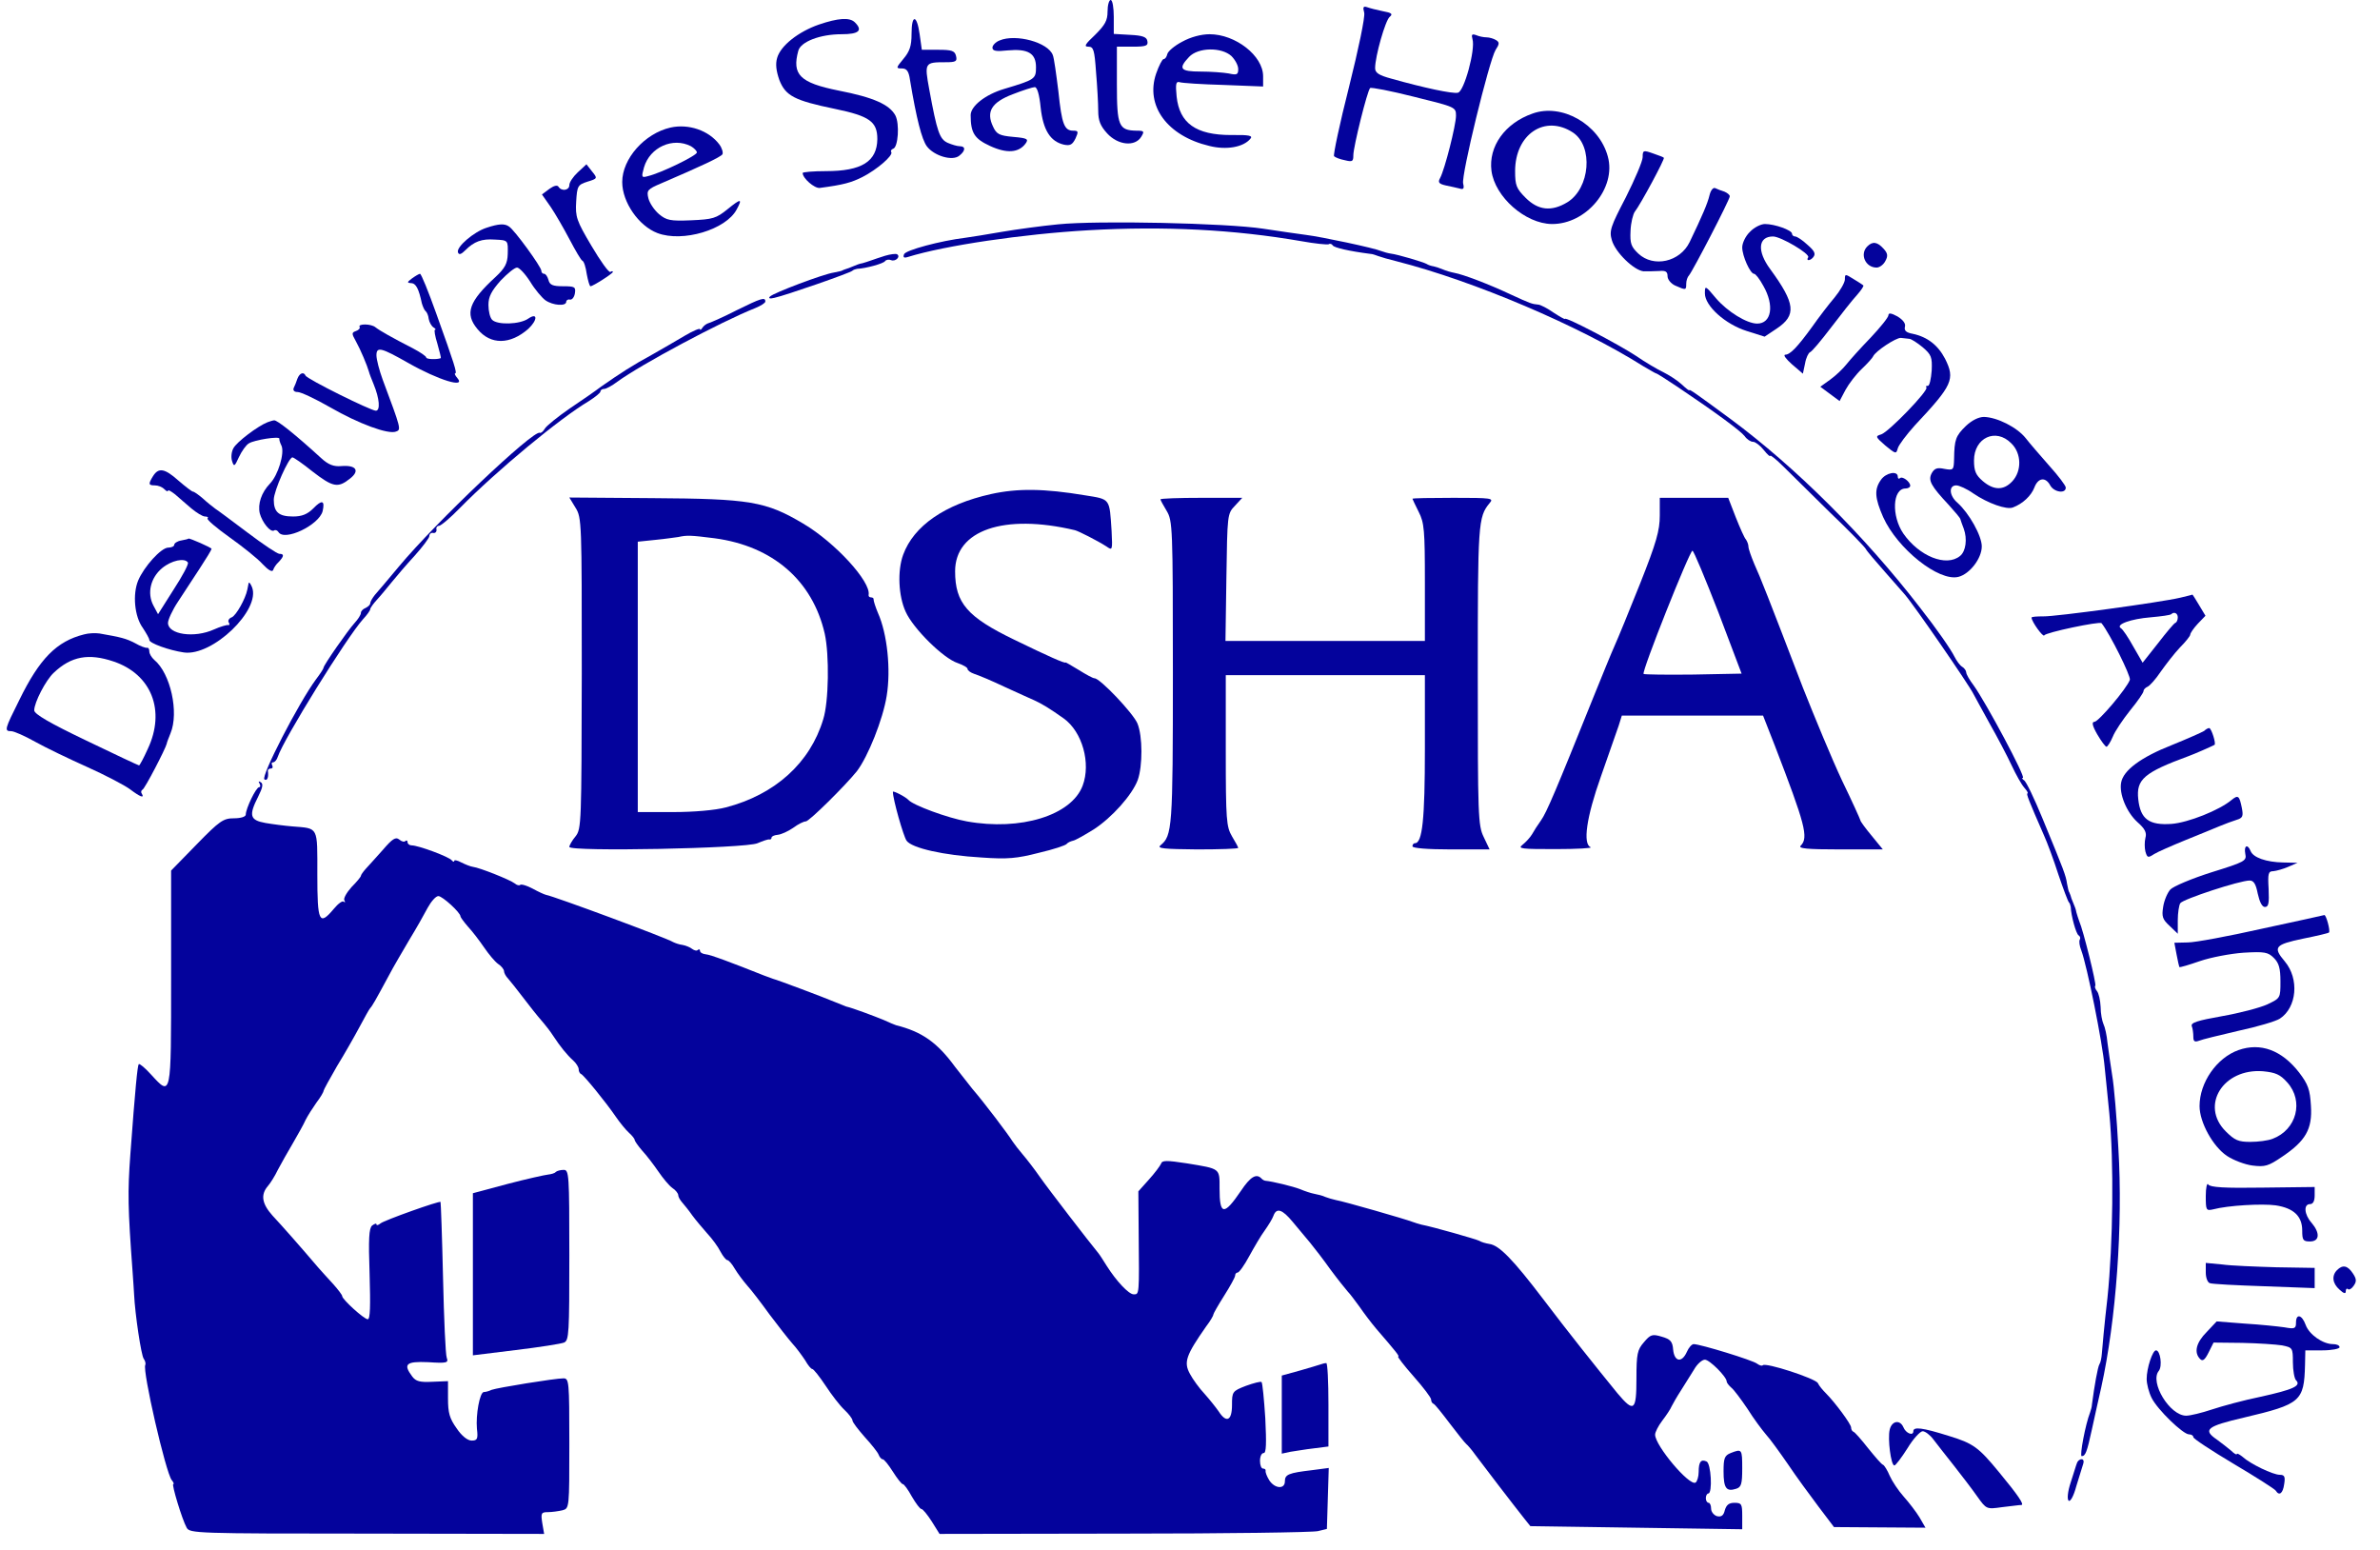
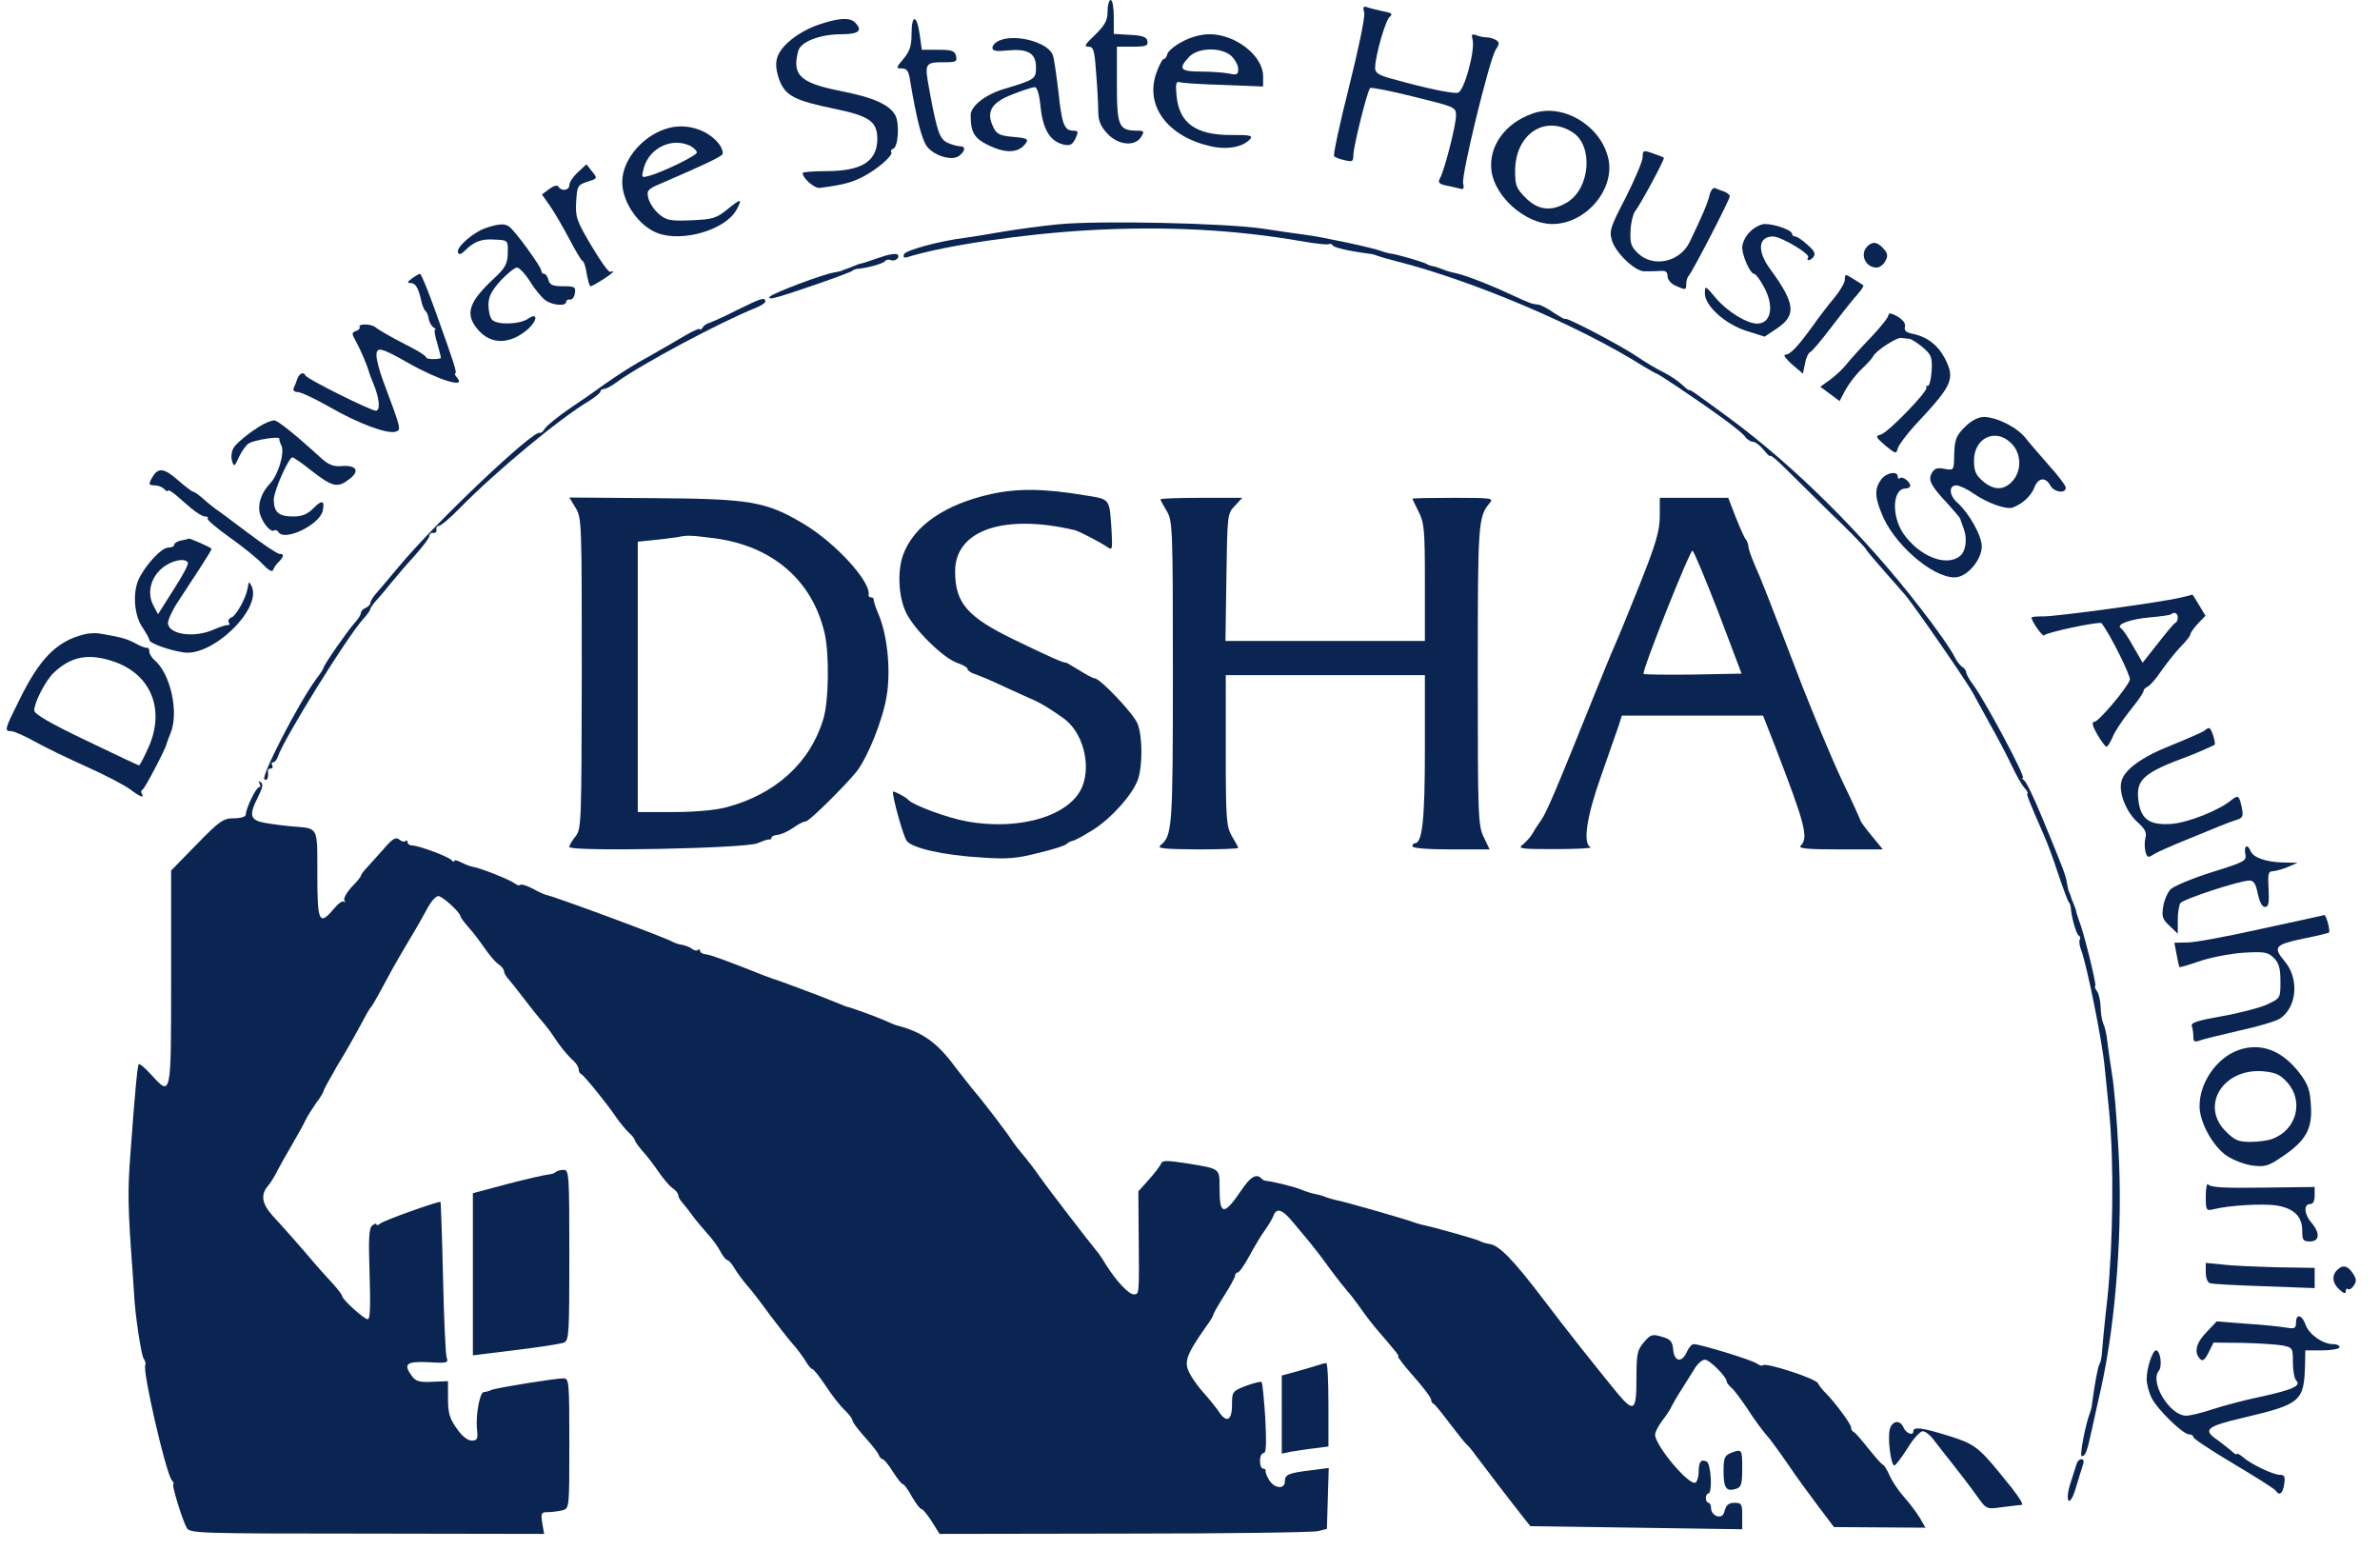
<svg xmlns="http://www.w3.org/2000/svg" version="1.0" width="765pt" height="498pt" viewBox="0 0 765 498" preserveAspectRatio="xMidYMid meet" fill="#000000">
-   <g transform="translate(0,498) scale(0.1,-0.1)" fill="#04039c" stroke="none">
+   <g transform="translate(0,498) scale(0.1,-0.1)" fill="#0a2552" stroke="none">
    <path d="M3560 4943 c0 -29 -8 -43 -40 -75 -32 -30 -37 -38 -22 -38 17 0 20 -10 25 -82 4 -46 7 -102 7 -124 0 -32 7 -49 29 -73 35 -38 89 -43 109 -11 11 18 10 20 -15 20 -57 1 -63 15 -63 149 l0 121 51 0 c43 0 50 3 47 18 -2 13 -15 18 -56 20 l-52 3 0 55 c0 29 -4 54 -10 54 -5 0 -10 -16 -10 -37z" />
    <path d="M4385 4939 c3 -14 -18 -115 -49 -239 -30 -118 -51 -218 -48 -222 4 -4 19 -10 35 -13 24 -6 27 -4 27 16 0 27 45 208 54 216 3 3 66 -9 141 -28 133 -33 135 -33 135 -61 0 -30 -36 -172 -51 -200 -8 -14 -4 -19 18 -24 16 -3 36 -8 45 -10 12 -4 15 0 11 16 -7 25 84 396 104 429 13 20 13 25 2 32 -8 5 -22 9 -31 9 -9 0 -24 3 -33 7 -14 5 -16 2 -12 -13 10 -33 -27 -169 -47 -172 -17 -4 -110 16 -213 45 -41 11 -53 19 -53 34 0 38 33 154 47 165 11 9 6 13 -22 18 -20 4 -43 10 -51 13 -12 4 -14 0 -9 -18z" />
    <path d="M2632 4901 c-66 -23 -123 -68 -134 -107 -6 -20 -3 -42 7 -71 20 -51 48 -66 179 -93 111 -23 136 -41 136 -97 -1 -72 -50 -103 -165 -103 -41 0 -75 -3 -75 -6 0 -17 38 -50 55 -48 76 10 101 17 137 35 47 24 99 69 93 80 -3 4 0 9 6 11 16 5 21 80 7 107 -19 35 -70 58 -183 80 -124 25 -150 51 -129 128 8 29 70 53 139 53 56 0 69 12 43 38 -17 17 -54 14 -116 -7z" />
    <path d="M2930 4871 c0 -39 -6 -56 -26 -80 -24 -29 -25 -31 -5 -31 15 0 22 -8 26 -37 21 -126 38 -191 54 -213 23 -31 83 -49 105 -30 20 16 20 30 1 30 -8 0 -25 5 -39 11 -26 12 -34 35 -59 171 -16 87 -15 88 53 88 33 0 37 3 33 20 -4 17 -14 20 -58 20 l-52 0 -7 50 c-9 64 -26 65 -26 1z" />
    <path d="M3800 4846 c-25 -13 -46 -31 -48 -40 -2 -9 -7 -16 -12 -16 -4 0 -15 -21 -24 -47 -35 -103 36 -200 171 -232 55 -14 110 -4 132 23 9 10 -4 13 -62 12 -113 0 -166 38 -175 124 -4 40 -2 49 9 46 8 -3 71 -7 142 -9 l127 -5 0 33 c0 66 -89 135 -172 135 -27 0 -61 -9 -88 -24z m158 -46 c12 -12 22 -30 22 -42 0 -18 -4 -20 -31 -14 -17 3 -58 6 -90 6 -65 0 -73 9 -37 47 29 31 104 32 136 3z" />
    <path d="M3213 4850 c-13 -5 -23 -16 -23 -23 0 -11 12 -13 49 -9 65 6 91 -9 91 -54 0 -38 -3 -40 -103 -70 -60 -18 -107 -55 -107 -84 0 -57 12 -76 62 -99 54 -25 92 -22 114 7 11 15 7 18 -39 22 -45 4 -54 9 -65 33 -23 48 -5 78 63 104 33 13 65 23 71 23 8 0 15 -25 19 -66 8 -72 31 -109 75 -119 20 -4 27 0 37 20 10 22 9 25 -7 25 -29 0 -37 20 -48 126 -7 56 -14 108 -18 117 -15 41 -119 69 -171 47z" />
    <path d="M4926 4615 c-89 -31 -142 -106 -132 -184 11 -84 109 -170 194 -171 111 -1 208 116 180 217 -28 104 -148 172 -242 138z m130 -61 c66 -44 55 -179 -18 -224 -51 -31 -94 -26 -134 14 -30 30 -34 40 -34 86 0 119 96 183 186 124z" />
    <path d="M2155 4570 c-83 -19 -155 -100 -155 -175 0 -65 53 -141 113 -164 81 -31 221 11 255 76 19 35 14 36 -29 1 -37 -30 -48 -33 -117 -36 -68 -3 -80 0 -104 20 -15 13 -30 35 -34 51 -6 25 -3 29 42 48 128 55 190 84 196 93 3 5 -1 20 -10 32 -34 45 -99 67 -157 54z m66 -60 c10 -6 19 -15 19 -20 0 -10 -115 -66 -157 -76 -21 -6 -22 -4 -13 28 19 65 93 98 151 68z" />
    <path d="M5280 4475 c0 -13 -25 -71 -54 -129 -49 -94 -54 -108 -45 -138 11 -39 71 -97 102 -100 12 0 34 0 50 1 21 2 27 -2 27 -17 0 -10 11 -24 25 -30 34 -15 35 -15 35 6 0 10 4 22 9 27 12 14 131 243 131 254 0 5 -8 11 -17 15 -10 3 -23 8 -29 11 -7 4 -15 -6 -19 -22 -6 -26 -24 -68 -64 -151 -31 -64 -116 -83 -165 -37 -23 22 -27 32 -25 73 1 26 8 54 14 62 17 21 98 171 93 173 -1 2 -18 8 -35 14 -31 11 -33 10 -33 -12z" />
    <path d="M1857 4426 c-15 -14 -27 -32 -27 -41 0 -17 -25 -21 -35 -5 -4 6 -15 3 -29 -7 l-24 -18 28 -40 c15 -22 42 -69 61 -105 19 -36 37 -67 41 -68 5 -2 11 -21 14 -43 4 -21 9 -39 12 -39 8 0 72 41 72 46 0 3 -4 3 -8 0 -5 -3 -32 35 -61 84 -48 81 -52 93 -49 142 3 50 5 54 36 64 33 10 33 11 15 33 l-18 23 -28 -26z" />
    <path d="M3401 4259 c-52 -5 -133 -16 -180 -24 -47 -8 -100 -17 -117 -19 -82 -10 -193 -40 -198 -53 -4 -10 -1 -13 12 -9 119 37 371 74 581 86 245 14 469 2 683 -35 44 -8 84 -12 89 -10 4 3 10 1 13 -4 5 -7 51 -18 121 -27 6 0 17 -4 25 -7 8 -3 35 -11 60 -17 247 -63 586 -207 792 -337 21 -12 39 -23 41 -23 3 0 34 -20 70 -44 125 -84 202 -141 215 -158 7 -10 19 -18 27 -18 7 0 23 -12 34 -26 12 -15 21 -23 21 -19 0 4 20 -12 44 -36 24 -24 91 -90 149 -147 59 -56 110 -109 114 -116 4 -8 32 -40 60 -72 29 -33 58 -66 65 -74 32 -37 208 -293 221 -320 4 -8 28 -51 52 -95 25 -44 57 -105 71 -135 14 -30 32 -62 41 -72 9 -10 13 -18 10 -18 -5 0 4 -23 53 -135 10 -22 31 -78 46 -125 16 -47 31 -87 34 -90 3 -3 5 -9 6 -15 1 -28 17 -86 25 -91 5 -3 7 -9 4 -14 -3 -5 -1 -20 5 -35 18 -48 68 -295 75 -375 3 -25 9 -92 15 -149 15 -155 12 -418 -6 -592 -10 -85 -17 -165 -18 -179 -1 -14 -4 -29 -8 -35 -5 -8 -16 -68 -24 -130 0 -5 -3 -17 -6 -25 -15 -38 -34 -140 -27 -140 12 0 17 12 33 86 8 38 22 99 30 135 48 218 70 521 55 769 -5 96 -14 202 -20 235 -5 33 -12 80 -15 104 -2 23 -8 50 -13 60 -4 9 -9 33 -9 55 -1 21 -6 44 -12 51 -5 6 -8 14 -5 17 4 4 -38 176 -52 208 -3 8 -7 21 -9 28 -1 8 -6 21 -10 30 -4 9 -8 20 -9 25 -2 4 -3 8 -4 10 -2 1 -4 13 -7 27 -4 27 -9 40 -79 210 -26 63 -52 118 -59 122 -6 4 -8 8 -4 8 11 0 -119 243 -158 297 -13 17 -24 36 -24 42 0 5 -6 14 -13 18 -7 4 -18 19 -25 33 -12 24 -57 89 -112 159 -177 229 -399 450 -607 604 -114 84 -133 97 -133 93 0 -3 -11 6 -25 19 -14 13 -41 30 -59 39 -19 9 -58 32 -87 52 -56 37 -229 128 -229 119 0 -2 -16 7 -36 20 -20 14 -43 26 -50 26 -20 2 -24 3 -89 33 -70 33 -152 64 -180 69 -11 2 -28 7 -37 11 -9 4 -22 8 -30 10 -7 1 -17 4 -23 8 -11 6 -91 30 -115 33 -8 1 -22 5 -30 8 -23 10 -193 46 -242 52 -23 3 -86 12 -138 20 -118 18 -531 27 -659 14z" />
    <path d="M1564 4248 c-41 -13 -98 -62 -92 -79 3 -9 10 -7 24 7 28 28 53 37 94 34 44 -2 43 -2 42 -47 -1 -30 -9 -45 -39 -73 -86 -79 -100 -118 -58 -168 42 -51 105 -50 163 1 30 28 31 54 0 33 -27 -19 -99 -21 -116 -4 -7 7 -12 28 -12 48 0 27 10 45 39 78 22 23 45 42 53 42 7 0 26 -20 42 -45 15 -25 38 -52 49 -60 24 -17 67 -20 67 -5 0 5 6 9 12 7 7 -1 14 8 16 21 3 20 -1 22 -38 22 -33 0 -43 4 -47 20 -3 11 -9 20 -14 20 -5 0 -9 4 -9 10 0 12 -87 132 -104 142 -14 10 -33 9 -72 -4z" />
    <path d="M5625 4235 c-14 -13 -25 -36 -25 -50 0 -28 26 -85 38 -85 5 0 18 -17 30 -39 36 -63 26 -121 -20 -121 -33 0 -95 38 -132 81 -35 42 -36 42 -36 16 0 -40 65 -99 135 -121 l57 -18 39 26 c64 43 60 80 -21 191 -43 58 -39 105 9 105 25 0 120 -56 113 -67 -8 -12 6 -12 16 0 9 11 5 20 -18 40 -16 15 -34 27 -40 27 -5 0 -10 4 -10 9 0 11 -55 31 -87 31 -13 0 -35 -11 -48 -25z" />
    <path d="M6002 4188 c-25 -25 -6 -68 30 -68 9 0 22 9 28 21 9 16 8 25 -6 40 -20 22 -35 24 -52 7z" />
    <path d="M2845 4158 c-16 -5 -37 -12 -45 -15 -8 -3 -21 -7 -28 -9 -8 -1 -21 -6 -30 -10 -9 -4 -20 -8 -24 -9 -5 -2 -9 -3 -10 -4 -2 -2 -14 -4 -28 -7 -34 -5 -193 -65 -205 -77 -6 -6 -1 -8 15 -4 33 7 244 80 250 87 3 3 10 5 15 6 27 1 86 17 90 25 3 4 12 6 19 3 15 -6 32 12 19 19 -5 2 -21 0 -38 -5z" />
    <path d="M1324 4085 c-16 -12 -16 -14 -3 -15 16 0 25 -18 35 -65 3 -10 8 -22 12 -25 4 -3 9 -14 10 -25 2 -11 9 -23 15 -27 7 -4 9 -8 5 -8 -3 0 0 -20 8 -45 7 -25 12 -45 11 -46 -12 -5 -47 -4 -47 2 0 4 -19 17 -42 29 -68 35 -107 57 -121 68 -14 12 -58 12 -51 1 2 -4 -3 -10 -12 -13 -14 -5 -14 -8 0 -33 15 -27 36 -77 42 -98 1 -5 8 -23 15 -40 19 -46 22 -85 7 -85 -16 0 -222 102 -226 113 -6 13 -19 8 -26 -10 -3 -10 -9 -24 -12 -30 -3 -8 2 -13 13 -13 10 0 57 -22 104 -49 92 -53 187 -88 212 -78 17 6 16 9 -43 167 -11 30 -20 65 -20 78 0 29 15 25 103 -25 97 -55 186 -82 157 -48 -7 8 -10 15 -7 15 7 0 -2 29 -61 193 -25 70 -48 127 -52 127 -3 0 -15 -7 -26 -15z" />
    <path d="M5930 4082 c0 -10 -15 -36 -33 -58 -18 -21 -51 -64 -72 -94 -48 -66 -71 -90 -87 -90 -7 -1 3 -14 22 -31 l35 -30 7 33 c3 18 11 34 16 36 6 2 36 38 68 80 32 42 69 89 83 104 13 15 23 29 20 31 -2 2 -16 11 -31 20 -27 17 -28 17 -28 -1z" />
    <path d="M2368 3983 c-41 -21 -82 -39 -89 -41 -8 -2 -17 -9 -21 -15 -4 -7 -8 -9 -8 -5 0 4 -22 -5 -49 -21 -27 -16 -75 -44 -107 -62 -59 -32 -101 -59 -161 -101 -17 -13 -63 -45 -102 -71 -39 -27 -75 -56 -80 -65 -5 -9 -13 -15 -16 -13 -20 10 -334 -287 -453 -430 -34 -41 -69 -82 -77 -91 -8 -10 -15 -22 -15 -27 0 -5 -7 -11 -15 -15 -8 -3 -15 -10 -15 -16 0 -6 -9 -20 -20 -32 -22 -24 -100 -136 -100 -144 0 -3 -11 -20 -24 -37 -55 -74 -179 -314 -166 -322 9 -6 14 7 11 28 0 4 4 7 10 7 5 0 7 5 4 10 -3 6 -2 10 3 10 5 0 12 8 15 18 19 57 221 383 274 442 13 14 23 28 23 32 0 4 10 18 23 32 12 13 33 39 47 56 14 17 46 55 72 83 26 29 48 58 48 64 0 7 6 12 13 10 6 -1 11 4 10 11 -2 6 2 12 8 12 6 0 37 26 68 58 117 119 321 288 414 343 20 13 37 26 37 31 0 4 5 8 12 8 6 0 25 10 42 23 77 56 331 192 444 237 17 7 32 16 32 21 0 15 -13 11 -92 -28z" />
    <path d="M6070 3967 c0 -7 -26 -39 -57 -72 -32 -33 -67 -72 -78 -86 -11 -14 -34 -36 -52 -49 l-32 -23 31 -23 31 -23 19 36 c11 20 34 50 52 67 18 17 35 36 37 41 7 16 73 60 89 59 8 -1 20 -2 27 -3 6 0 26 -13 43 -27 28 -24 31 -32 29 -75 -2 -27 -7 -49 -12 -49 -6 0 -8 -2 -5 -5 9 -9 -121 -143 -145 -151 -20 -6 -19 -8 13 -36 33 -27 35 -28 40 -9 3 11 28 44 55 74 121 129 130 148 97 214 -23 44 -57 70 -103 80 -22 4 -29 10 -26 23 3 10 -6 22 -24 33 -20 11 -29 12 -29 4z" />
    <path d="M6319 3611 c-33 -32 -37 -44 -38 -105 -1 -37 -2 -38 -31 -33 -23 5 -32 2 -41 -14 -12 -23 -3 -40 55 -102 19 -21 36 -41 37 -45 1 -4 6 -18 11 -31 12 -33 7 -73 -12 -88 -44 -36 -131 -1 -182 72 -39 57 -35 145 7 145 8 0 15 4 15 9 0 13 -26 32 -33 24 -4 -3 -7 -1 -7 5 0 20 -38 13 -54 -10 -22 -31 -20 -58 7 -120 46 -102 179 -208 242 -192 36 9 75 59 75 98 0 34 -41 107 -78 140 -27 23 -29 56 -4 56 9 0 34 -11 55 -26 47 -32 107 -53 127 -45 32 12 59 38 69 64 12 32 36 35 51 7 12 -22 50 -28 50 -7 0 6 -24 38 -53 70 -28 32 -63 72 -76 89 -28 35 -92 67 -134 68 -17 0 -39 -11 -58 -29z m146 -56 c33 -32 34 -89 3 -122 -28 -30 -60 -29 -95 1 -22 19 -28 32 -28 66 0 73 70 106 120 55z" />
    <path d="M860 3623 c-31 -12 -100 -64 -110 -84 -6 -11 -8 -29 -4 -41 6 -19 8 -18 22 13 9 19 23 39 32 44 17 11 99 24 98 15 -1 -3 2 -13 7 -23 10 -24 -11 -94 -37 -121 -28 -29 -40 -66 -33 -96 8 -29 34 -62 46 -55 4 3 10 1 14 -5 19 -31 130 22 142 67 8 35 -2 38 -30 9 -19 -19 -37 -26 -65 -26 -46 0 -62 14 -62 54 0 28 48 136 60 136 4 0 33 -20 64 -45 66 -51 82 -54 120 -24 34 26 21 45 -27 41 -24 -2 -41 4 -64 25 -82 75 -143 124 -152 122 -3 0 -13 -3 -21 -6z" />
    <path d="M492 3450 c-16 -26 -15 -30 6 -30 10 0 23 -5 30 -12 7 -7 12 -9 12 -5 0 4 10 -2 23 -12 12 -11 36 -31 52 -45 17 -14 36 -26 44 -26 8 0 12 -3 8 -6 -3 -4 29 -31 71 -61 42 -30 90 -68 106 -86 18 -19 31 -27 34 -19 2 7 10 19 18 26 17 18 18 26 2 26 -7 0 -53 31 -102 68 -49 37 -96 72 -104 77 -8 6 -26 20 -40 33 -14 12 -28 22 -32 22 -3 0 -24 16 -46 35 -45 40 -64 43 -82 15z" />
    <path d="M3185 3392 c-148 -33 -248 -102 -282 -195 -19 -52 -15 -133 8 -183 24 -54 121 -150 167 -165 17 -6 32 -14 32 -19 0 -5 10 -12 22 -16 13 -4 56 -22 98 -42 41 -19 84 -38 95 -43 24 -11 49 -26 94 -58 60 -43 88 -144 61 -216 -36 -96 -200 -146 -372 -115 -62 11 -173 52 -188 69 -9 10 -50 31 -50 26 0 -24 34 -143 44 -157 17 -24 120 -47 241 -54 84 -6 114 -3 184 15 47 11 87 24 90 29 3 4 12 8 20 10 7 1 37 18 66 36 59 38 124 111 142 159 16 45 16 141 -1 182 -14 33 -120 145 -138 145 -5 0 -27 12 -51 27 -23 14 -42 25 -42 24 0 -5 -56 20 -165 73 -151 73 -190 118 -190 220 0 132 157 186 385 132 12 -3 73 -34 101 -52 20 -14 20 -13 17 49 -7 106 -3 102 -85 115 -132 22 -217 23 -303 4z" />
    <path d="M1850 3348 c20 -32 20 -48 20 -532 -1 -480 -1 -500 -20 -524 -11 -13 -20 -29 -20 -34 0 -16 569 -5 605 12 17 7 33 13 38 12 4 -1 7 2 7 6 0 4 9 8 20 9 11 1 33 11 49 22 16 12 34 21 41 21 11 0 126 114 164 161 36 47 84 167 96 242 14 85 2 200 -28 267 -8 19 -14 38 -14 43 1 4 -3 7 -8 7 -5 0 -9 3 -8 8 8 42 -107 168 -210 229 -121 72 -172 80 -485 82 l-267 2 20 -33z m447 -98 c187 -25 315 -136 354 -307 15 -68 13 -219 -5 -275 -42 -140 -155 -242 -313 -283 -34 -9 -102 -15 -170 -15 l-113 0 0 434 0 435 58 6 c31 3 64 8 72 9 28 6 38 6 117 -4z" />
    <path d="M3730 3375 c0 -2 9 -19 20 -37 19 -32 20 -51 20 -520 0 -501 -2 -524 -40 -555 -12 -10 12 -12 118 -13 72 0 132 2 132 5 0 2 -9 19 -20 37 -18 31 -20 51 -20 276 l0 242 320 0 320 0 0 -237 c0 -226 -8 -303 -32 -303 -4 0 -8 -4 -8 -10 0 -6 48 -10 124 -10 l124 0 -19 40 c-18 37 -19 67 -19 519 0 490 1 509 38 554 14 16 8 17 -116 17 -73 0 -132 -1 -132 -3 0 -1 9 -20 20 -42 18 -35 20 -59 20 -227 l0 -188 -321 0 -320 0 3 204 c3 201 3 205 27 230 l24 26 -131 0 c-73 0 -132 -2 -132 -5z" />
    <path d="M5335 3323 c0 -48 -11 -87 -63 -218 -35 -88 -72 -178 -82 -200 -10 -22 -40 -96 -68 -165 -121 -301 -151 -372 -169 -397 -10 -14 -23 -34 -29 -45 -6 -10 -20 -25 -30 -33 -17 -13 -4 -14 106 -14 69 0 119 3 113 6 -26 10 -14 96 33 228 25 72 51 145 57 163 l10 32 227 0 227 0 38 -97 c97 -252 109 -295 83 -321 -9 -9 19 -12 126 -12 l138 0 -36 44 c-20 24 -36 46 -36 49 0 2 -26 60 -59 128 -32 68 -88 203 -126 299 -112 292 -136 353 -156 397 -10 24 -19 49 -19 56 0 7 -4 17 -8 23 -5 5 -19 37 -33 72 l-24 62 -110 0 -110 0 0 -57z m188 -310 l75 -198 -155 -3 c-86 -1 -158 0 -160 2 -7 7 148 396 157 396 4 0 41 -89 83 -197z" />
    <path d="M583 3243 c-13 -2 -23 -9 -23 -14 0 -5 -9 -9 -19 -9 -23 0 -78 -61 -97 -106 -18 -44 -12 -115 15 -152 11 -17 21 -34 21 -39 0 -10 63 -33 111 -40 92 -13 248 137 219 210 -5 12 -10 18 -11 12 -1 -5 -3 -14 -4 -20 -6 -30 -36 -83 -50 -89 -9 -3 -13 -11 -10 -16 4 -6 3 -10 -2 -9 -4 1 -25 -5 -45 -14 -64 -29 -148 -16 -148 21 0 10 14 41 32 68 18 27 49 75 70 107 21 32 38 60 38 63 0 4 -71 35 -74 33 0 -1 -11 -4 -23 -6z m21 -71 c3 -5 -18 -44 -46 -87 l-50 -79 -15 28 c-21 40 -9 89 28 120 30 25 73 34 83 18z" />
    <path d="M7008 3059 c-64 -15 -401 -61 -440 -60 -21 0 -38 -1 -38 -4 0 -13 38 -65 41 -57 3 9 179 46 184 39 27 -34 95 -171 91 -182 -10 -28 -101 -135 -114 -135 -9 0 -7 -12 9 -40 13 -22 26 -40 30 -40 3 0 13 15 20 32 7 18 33 56 56 85 24 29 43 57 43 62 0 5 6 11 13 14 7 3 26 24 42 48 17 24 44 59 62 78 18 18 33 37 33 41 0 5 11 21 24 35 l25 26 -21 35 c-11 19 -21 34 -21 33 -1 -1 -19 -5 -39 -10z m-8 -63 c0 -8 -3 -16 -8 -18 -4 -1 -29 -31 -56 -66 l-49 -62 -30 52 c-16 29 -34 56 -40 59 -18 12 33 30 96 35 34 3 63 7 66 10 9 9 21 3 21 -10z" />
    <path d="M270 2941 c-88 -22 -143 -78 -208 -211 -47 -94 -49 -100 -26 -100 9 0 43 -15 77 -34 34 -19 109 -55 167 -81 58 -26 119 -58 137 -71 33 -25 48 -31 39 -15 -4 5 -2 11 2 13 7 2 74 131 78 148 0 3 6 18 12 33 28 67 0 193 -52 236 -9 8 -16 20 -16 27 0 8 -3 13 -7 12 -5 -1 -22 5 -39 15 -29 15 -45 19 -114 31 -14 2 -36 1 -50 -3z m95 -87 c122 -41 168 -158 110 -281 -13 -29 -26 -53 -28 -53 -2 0 -79 36 -170 80 -117 56 -167 85 -167 97 0 25 37 97 63 121 56 53 112 63 192 36z" />
    <path d="M7085 2631 c-6 -4 -53 -25 -105 -46 -99 -39 -155 -81 -162 -120 -7 -36 17 -95 52 -127 24 -21 31 -34 26 -51 -3 -12 -3 -32 0 -44 6 -20 8 -21 28 -8 11 7 57 27 101 45 44 18 94 38 110 45 17 7 41 16 54 20 20 6 22 12 17 38 -8 40 -12 43 -33 26 -39 -33 -140 -73 -193 -77 -72 -5 -100 15 -107 79 -7 64 18 86 162 139 17 6 74 31 83 36 6 3 -10 54 -17 54 -4 0 -11 -4 -16 -9z" />
    <path d="M834 2462 c4 -7 3 -12 -1 -12 -10 0 -43 -69 -43 -88 0 -7 -16 -12 -38 -12 -34 0 -46 -8 -120 -84 l-82 -84 0 -346 c0 -386 1 -381 -65 -309 -19 21 -36 35 -39 33 -4 -5 -11 -73 -27 -290 -9 -122 -8 -172 7 -375 2 -33 5 -67 5 -75 3 -64 23 -197 31 -207 5 -7 7 -16 5 -20 -10 -17 66 -347 85 -370 6 -7 8 -13 5 -13 -6 0 28 -113 43 -140 10 -18 28 -19 579 -19 l570 -1 -6 35 c-5 32 -3 35 18 35 13 0 34 3 47 6 22 6 22 7 22 215 0 200 -1 209 -19 209 -27 0 -212 -30 -231 -37 -8 -4 -19 -7 -25 -7 -13 -1 -26 -73 -22 -118 4 -33 1 -38 -17 -38 -13 0 -32 15 -48 39 -23 32 -28 50 -28 96 l0 56 -50 -2 c-40 -2 -53 1 -65 17 -30 40 -20 49 51 46 61 -4 66 -2 60 14 -4 10 -9 126 -12 259 -3 132 -7 241 -8 242 -4 4 -181 -59 -193 -69 -7 -6 -13 -7 -13 -3 0 4 -6 2 -14 -4 -10 -9 -12 -42 -8 -156 3 -103 2 -145 -6 -145 -12 0 -82 64 -82 74 0 4 -13 21 -29 39 -16 17 -38 42 -48 53 -57 67 -117 135 -147 167 -34 38 -39 67 -15 95 8 9 23 33 32 52 10 19 32 58 48 85 16 28 35 61 41 75 7 14 23 39 35 56 13 17 23 34 23 38 0 3 20 39 43 79 24 39 57 97 73 127 16 30 31 57 34 60 6 6 17 25 59 103 15 29 46 81 67 117 22 36 48 82 59 103 11 20 26 37 34 37 13 0 71 -53 71 -65 0 -3 11 -18 24 -33 14 -15 37 -45 52 -67 15 -22 35 -46 45 -53 11 -7 19 -18 19 -23 0 -6 6 -17 13 -24 13 -16 18 -21 67 -85 19 -25 41 -51 48 -59 7 -8 21 -26 30 -40 23 -35 44 -61 65 -80 9 -8 17 -21 17 -27 0 -7 3 -14 8 -16 9 -4 80 -91 112 -138 13 -19 32 -42 42 -51 10 -9 18 -19 18 -23 0 -3 11 -19 24 -34 14 -15 37 -45 52 -67 15 -22 35 -46 45 -53 11 -7 19 -18 19 -23 0 -6 6 -16 13 -24 6 -7 21 -25 32 -41 11 -15 33 -41 48 -58 16 -17 35 -43 43 -59 8 -15 18 -27 22 -27 4 0 15 -12 24 -28 9 -15 27 -39 40 -54 13 -14 45 -56 71 -92 27 -36 60 -78 73 -93 14 -15 32 -40 42 -55 9 -16 19 -28 23 -28 4 0 23 -24 43 -54 19 -29 46 -64 60 -77 14 -13 26 -29 26 -34 0 -6 18 -29 39 -53 21 -23 42 -49 45 -57 3 -8 9 -15 13 -15 5 0 19 -18 33 -40 14 -22 28 -40 32 -40 4 0 17 -18 29 -40 13 -22 26 -40 31 -40 4 0 19 -18 33 -40 l25 -40 594 1 c327 0 607 4 622 8 l29 7 3 98 3 98 -53 -7 c-77 -9 -88 -14 -88 -36 0 -26 -32 -24 -50 3 -8 13 -13 26 -12 31 1 4 -3 7 -8 7 -6 0 -10 11 -10 25 0 14 5 25 12 25 8 0 9 30 5 112 -4 61 -9 113 -12 116 -2 3 -25 -3 -50 -12 -44 -17 -45 -19 -45 -62 0 -50 -18 -59 -43 -20 -9 13 -29 38 -45 56 -17 18 -38 47 -47 64 -21 38 -13 60 52 153 13 17 23 34 23 38 0 3 16 31 35 61 19 30 35 59 35 64 0 6 4 10 8 10 5 0 22 24 37 52 16 29 38 67 50 83 12 17 25 38 28 47 10 28 29 21 62 -19 17 -20 42 -50 56 -67 14 -17 44 -56 66 -87 23 -31 48 -62 55 -70 8 -8 24 -30 38 -49 13 -19 37 -51 54 -71 63 -73 76 -89 70 -89 -3 0 19 -29 50 -64 31 -35 56 -68 56 -74 0 -6 3 -12 8 -14 4 -1 27 -30 52 -63 25 -33 49 -63 53 -66 4 -3 18 -19 30 -36 23 -31 121 -159 156 -203 l20 -25 340 -5 341 -5 0 43 c0 38 -2 42 -25 42 -18 0 -26 -7 -31 -24 -4 -17 -11 -22 -25 -19 -10 3 -19 14 -19 24 0 11 -4 19 -8 19 -5 0 -9 7 -9 15 0 8 4 15 8 15 14 0 9 98 -6 103 -18 8 -25 -2 -25 -34 0 -15 -5 -31 -10 -34 -20 -12 -130 119 -130 154 0 8 10 28 23 45 13 17 27 38 30 46 4 8 17 31 30 51 12 19 31 50 42 67 10 18 26 32 35 32 15 0 70 -55 70 -70 0 -4 7 -13 15 -20 8 -6 31 -37 52 -68 20 -32 47 -68 59 -82 13 -14 44 -57 71 -96 26 -39 71 -100 98 -136 l50 -66 147 -1 147 -1 -19 33 c-11 18 -34 48 -51 67 -17 19 -37 49 -45 67 -7 17 -17 33 -21 35 -5 1 -26 26 -48 53 -22 28 -43 52 -47 53 -5 2 -8 8 -8 14 0 11 -52 81 -81 110 -10 10 -22 24 -26 33 -9 15 -168 67 -177 57 -3 -3 -11 0 -18 5 -13 11 -183 63 -204 63 -6 0 -16 -11 -22 -25 -16 -36 -40 -32 -44 7 -2 27 -9 34 -37 42 -30 9 -36 7 -57 -18 -21 -24 -24 -37 -24 -117 0 -104 -8 -110 -61 -47 -71 87 -158 196 -239 303 -96 126 -141 173 -173 177 -12 2 -26 6 -32 10 -9 5 -149 45 -186 52 -8 2 -21 6 -29 9 -20 8 -221 66 -246 70 -10 2 -26 7 -34 10 -8 4 -24 8 -35 10 -11 2 -32 9 -46 15 -23 9 -89 25 -111 27 -3 0 -10 3 -14 8 -16 16 -35 5 -65 -40 -55 -81 -69 -79 -69 7 0 66 4 63 -105 81 -65 10 -80 10 -83 -1 -3 -7 -20 -30 -39 -51 l-34 -38 1 -133 c2 -202 2 -198 -16 -198 -16 0 -56 43 -87 92 -10 16 -22 35 -27 41 -29 35 -160 205 -188 245 -18 26 -43 58 -55 72 -12 14 -26 32 -32 41 -14 23 -92 126 -130 170 -16 20 -41 52 -55 70 -57 78 -106 113 -190 134 -3 1 -21 8 -40 17 -29 12 -101 39 -120 43 -3 1 -18 7 -35 14 -38 16 -187 72 -200 75 -5 2 -19 7 -30 11 -103 41 -172 67 -187 68 -10 1 -18 6 -18 11 0 5 -3 6 -7 3 -3 -4 -11 -2 -18 3 -6 5 -20 11 -31 13 -10 1 -24 6 -30 9 -20 13 -382 147 -409 152 -5 1 -25 10 -43 20 -19 10 -36 15 -40 12 -3 -3 -11 -1 -18 5 -14 11 -111 50 -134 53 -8 1 -25 8 -37 14 -13 7 -23 9 -23 5 0 -4 -4 -3 -8 2 -8 11 -107 48 -129 48 -7 0 -13 5 -13 10 0 6 -3 7 -7 4 -3 -4 -12 -2 -20 5 -11 9 -22 2 -52 -33 -22 -24 -46 -52 -55 -61 -9 -10 -16 -20 -16 -23 0 -3 -13 -19 -30 -36 -16 -18 -27 -37 -23 -43 3 -6 3 -8 -2 -4 -4 4 -18 -6 -32 -23 -47 -56 -53 -43 -53 110 0 157 5 148 -81 155 -24 2 -63 7 -86 11 -50 9 -54 24 -23 85 14 28 17 41 8 46 -7 4 -8 3 -4 -4z" />
    <path d="M7217 2236 c5 -23 -1 -26 -110 -60 -63 -20 -122 -45 -131 -55 -9 -10 -20 -35 -23 -56 -5 -31 -2 -40 21 -61 l26 -25 0 43 c0 24 4 49 8 55 8 13 191 73 223 73 13 0 20 -11 26 -42 6 -27 14 -43 23 -43 12 0 14 12 12 58 -3 50 -1 57 15 57 10 1 32 7 48 14 l30 13 -46 1 c-55 1 -97 16 -105 37 -10 24 -22 17 -17 -9z" />
    <path d="M7270 1995 c-107 -24 -214 -44 -238 -44 l-43 -1 7 -37 c4 -21 8 -39 9 -41 2 -2 31 7 66 19 35 12 98 24 140 27 68 4 79 2 98 -17 16 -16 21 -33 21 -75 0 -54 0 -54 -42 -74 -24 -11 -89 -28 -146 -38 -79 -14 -101 -21 -97 -32 3 -7 5 -23 5 -34 0 -15 4 -18 18 -13 9 4 67 18 127 32 61 13 121 31 133 39 55 36 63 128 16 184 -39 46 -32 54 58 73 45 9 83 18 84 20 5 5 -9 57 -15 56 -3 -1 -94 -21 -201 -44z" />
    <path d="M7195 1605 c-70 -25 -125 -104 -125 -180 0 -52 43 -130 88 -160 21 -14 58 -28 82 -31 40 -5 51 -2 95 28 76 51 98 89 93 164 -3 52 -9 69 -38 107 -56 72 -124 97 -195 72z m157 -104 c54 -60 30 -152 -47 -181 -15 -6 -47 -10 -72 -10 -38 0 -50 5 -79 34 -83 83 -8 203 120 193 40 -4 55 -10 78 -36z" />
    <path d="M1786 1213 c-3 -4 -15 -7 -24 -8 -10 -1 -69 -14 -130 -30 l-112 -30 0 -260 0 -261 138 17 c75 9 145 20 155 24 16 7 17 30 17 281 0 259 -1 274 -18 274 -10 0 -22 -3 -26 -7z" />
    <path d="M7090 1136 c0 -45 1 -48 23 -43 49 13 158 19 202 13 58 -9 85 -35 85 -81 0 -31 3 -35 25 -35 31 0 33 27 5 60 -24 27 -26 60 -5 60 10 0 15 10 15 28 l0 27 -167 -2 c-123 -2 -169 1 -175 10 -4 7 -8 -10 -8 -37z" />
    <path d="M7090 890 c0 -17 6 -32 13 -34 6 -3 85 -7 175 -10 l162 -6 0 32 0 33 -123 2 c-67 2 -146 5 -174 9 l-53 5 0 -31z" />
    <path d="M7512 898 c-18 -18 -15 -43 8 -63 14 -13 20 -14 20 -5 0 7 3 10 7 7 3 -4 12 1 18 10 10 14 10 22 -2 40 -17 26 -33 29 -51 11z" />
    <path d="M7380 729 c0 -19 -4 -21 -37 -15 -21 3 -78 9 -128 12 l-90 7 -32 -34 c-34 -34 -42 -66 -21 -87 8 -8 15 -3 27 21 l16 32 92 -1 c51 -1 109 -5 128 -8 34 -7 35 -8 35 -54 0 -27 5 -53 10 -58 18 -18 -9 -30 -113 -53 -54 -11 -124 -30 -157 -41 -33 -11 -70 -20 -83 -20 -53 0 -118 108 -88 144 12 15 5 66 -9 66 -11 0 -30 -57 -30 -92 0 -16 7 -43 16 -61 19 -38 101 -117 120 -117 8 0 14 -4 14 -9 0 -5 58 -43 130 -86 71 -42 132 -81 135 -86 11 -18 23 -9 27 21 4 24 1 30 -14 30 -22 0 -95 35 -120 58 -10 8 -18 12 -18 9 0 -4 -9 1 -19 11 -11 9 -31 25 -45 35 -47 32 -33 43 87 71 182 43 193 52 196 169 l1 47 55 0 c30 0 55 5 55 10 0 6 -9 10 -21 10 -33 0 -77 31 -88 62 -12 33 -31 37 -31 7z" />
    <path d="M4245 595 c-5 -2 -36 -11 -67 -20 l-58 -16 0 -125 0 -126 28 6 c15 2 48 8 75 11 l47 6 0 135 c0 74 -3 134 -7 133 -5 0 -12 -2 -18 -4z" />
    <path d="M6074 385 c-7 -29 4 -115 15 -115 4 0 23 25 42 55 18 30 41 55 49 55 8 0 24 -12 35 -27 11 -14 40 -52 65 -83 25 -32 59 -76 75 -99 30 -42 30 -42 80 -35 28 3 55 7 62 7 11 0 -10 31 -72 106 -65 79 -82 92 -161 116 -86 27 -114 30 -114 15 0 -16 -24 -7 -32 13 -11 25 -37 21 -44 -8z" />
    <path d="M5563 310 c-20 -8 -23 -17 -23 -59 0 -54 9 -66 40 -56 17 5 20 15 20 66 0 62 -1 63 -37 49z" />
    <path d="M6676 278 c-3 -7 -11 -35 -20 -62 -10 -30 -12 -54 -7 -59 5 -5 16 13 25 47 9 30 19 62 22 71 3 8 1 15 -5 15 -7 0 -13 -6 -15 -12z" />
  </g>
</svg>
